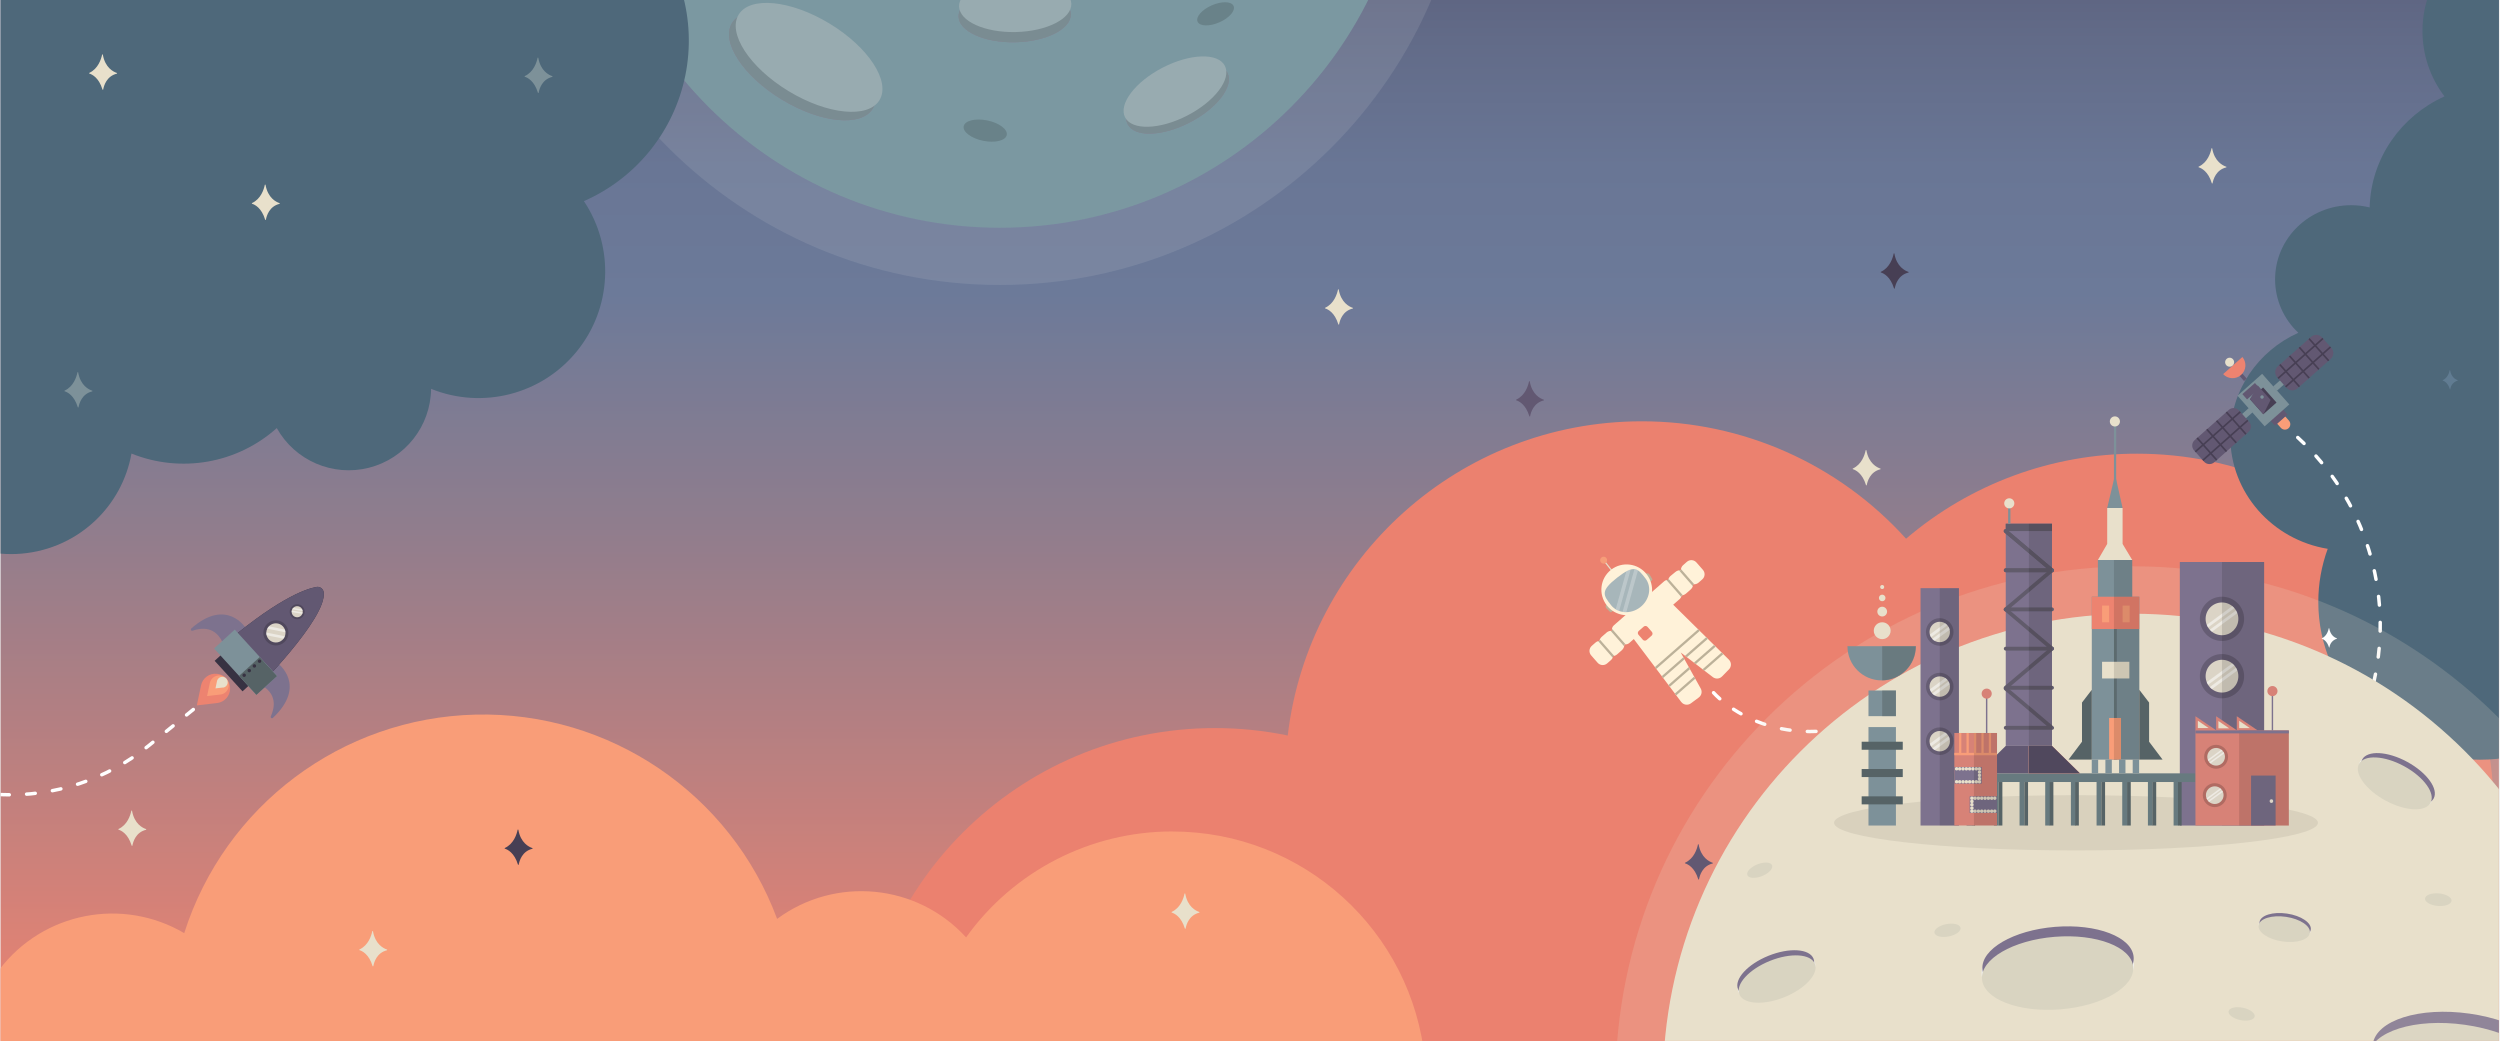
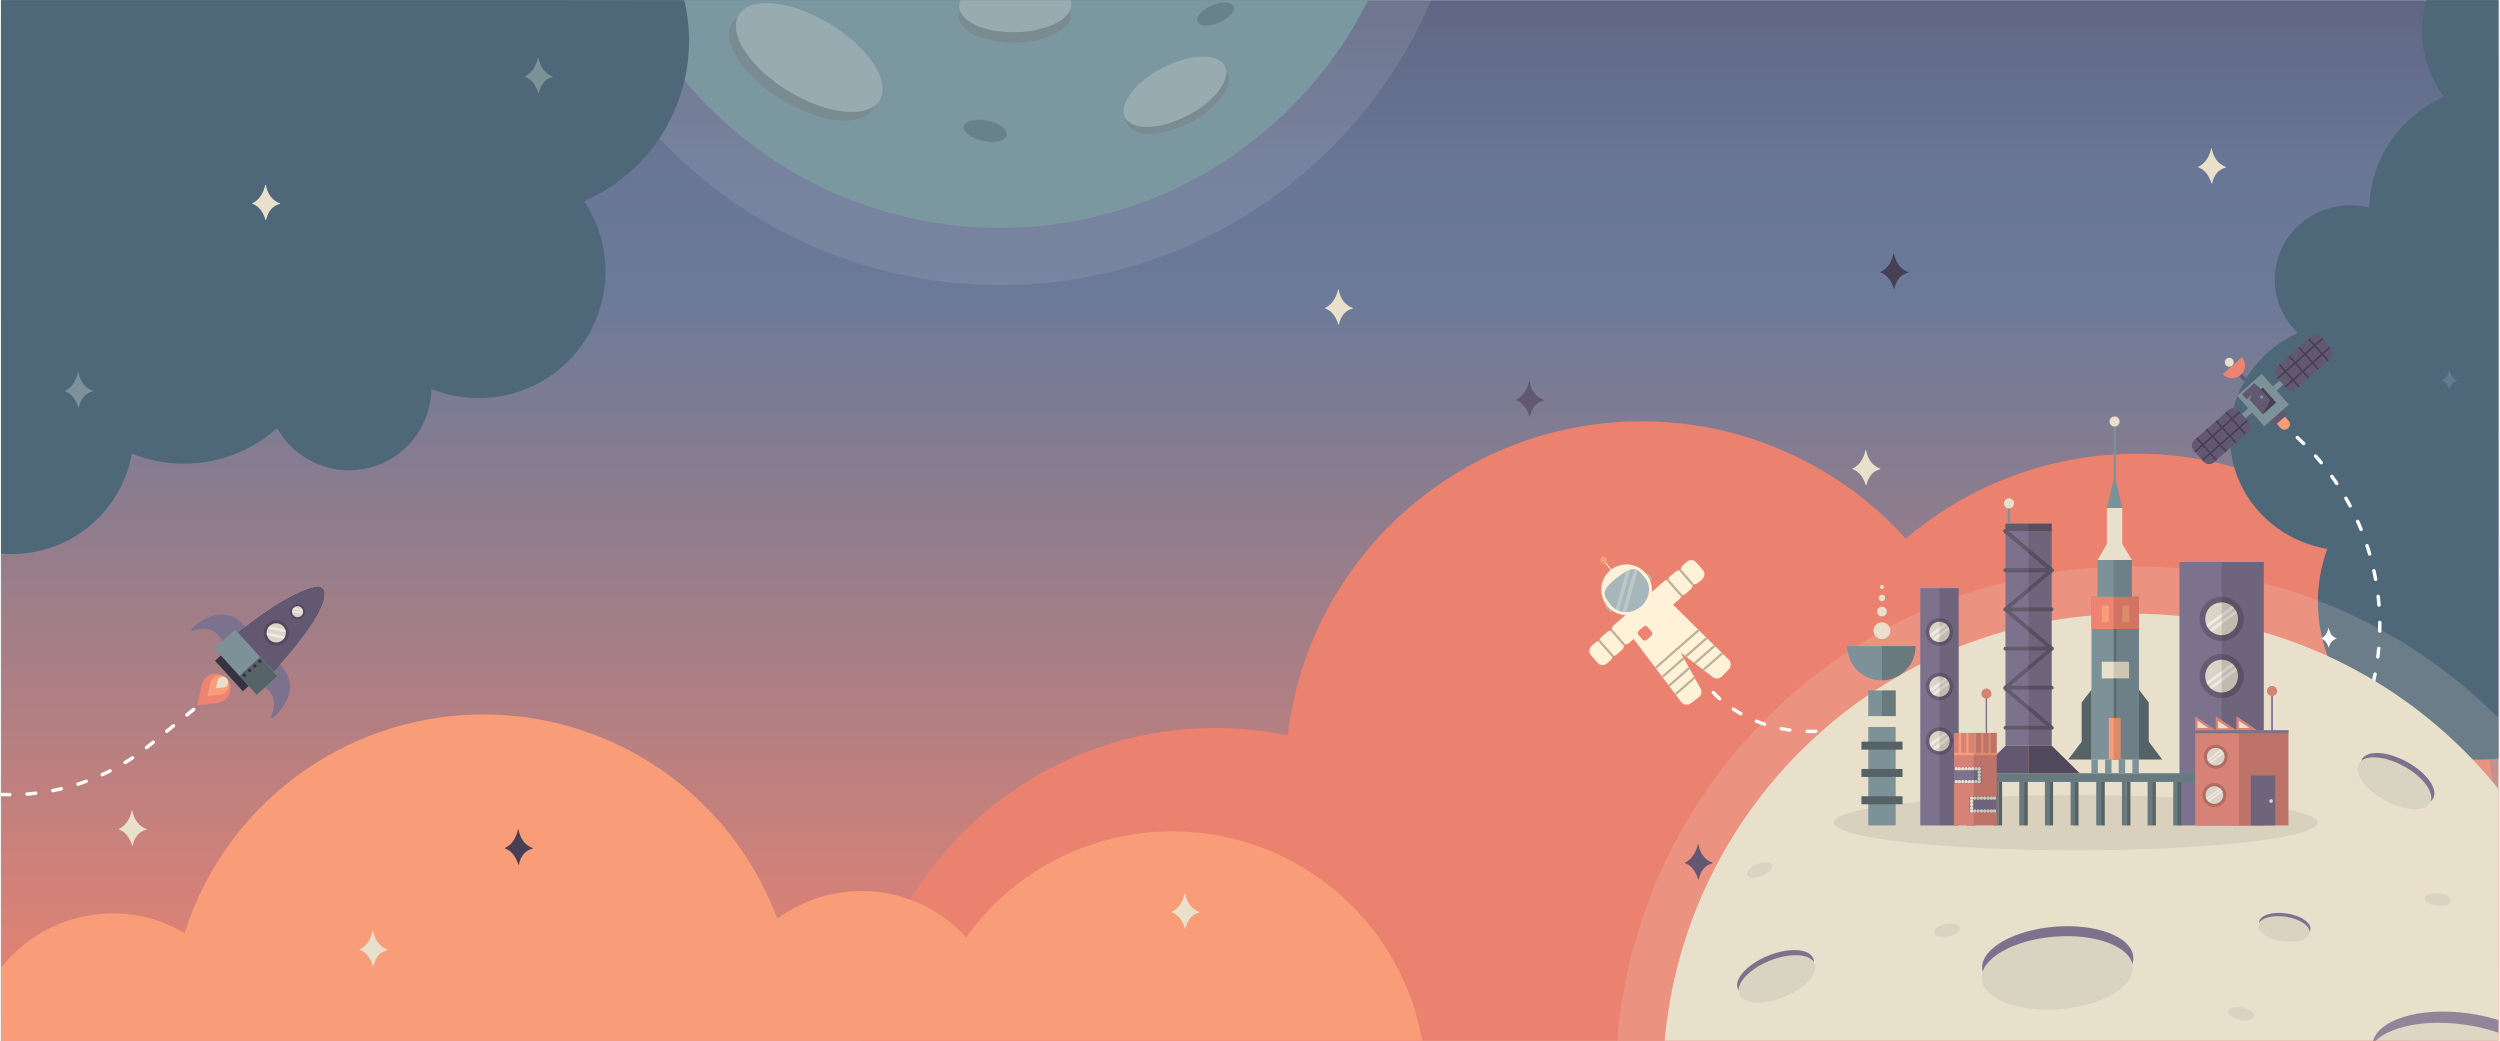
- <svg xmlns="http://www.w3.org/2000/svg" xmlns:xlink="http://www.w3.org/1999/xlink" width="1441" height="600" viewBox="0 0 1441 600">
+ <svg xmlns="http://www.w3.org/2000/svg" xmlns:xlink="http://www.w3.org/1999/xlink" width="1441" height="600" viewBox="0 -0.111 1441 600.222" preserveAspectRatio="xMidYMid meet">
+   <rect id="svgEditorBackground" x="0" y="0" width="1441" height="600" style="fill:none;stroke:none;" />
  <defs>
    <linearGradient x1="50%" y1="-2.333%" x2="50%" y2="99.547%" id="b">
      <stop stop-color="#5D6380" offset="0%" />
      <stop stop-color="#626B88" offset="6%" />
      <stop stop-color="#697695" offset="18%" />
      <stop stop-color="#6C7A99" offset="30%" />
      <stop stop-color="#907D8D" offset="52%" />
      <stop stop-color="#ED8370" offset="100%" />
      <stop stop-color="#ED8370" offset="100%" />
    </linearGradient>
    <path id="a" d="M.35 0h1440v600H.35z" />
    <path d="M1.942 18.15L21.104 1.143a4.5 4.5 0 0 1 6.353.379l5.337 6.013a4.5 4.5 0 0 1-.379 6.353L13.254 30.894a4.5 4.5 0 0 1-6.353-.378l-5.337-6.014a4.5 4.5 0 0 1 .378-6.352z" id="d" />
    <path d="M13.35 31.42L33 14a4.2 4.2 0 0 0 .35-5.93l-5.73-6.46a4.2 4.2 0 0 0-5.93-.35L2 18.68a4.2 4.2 0 0 0-.35 5.93l5.73 6.46a4.2 4.2 0 0 0 5.97.35z" id="f" />
    <path d="M52.75 54.08l18.69 14.33a4 4 0 0 0 5.14-.5l4-4.09a4 4 0 0 0-.06-5.62l-32.1-31.64 3.74-3.27a3.15 3.15 0 0 0 1.06-2.11 4.07 4.07 0 0 0 2.54-1l2.77-2.43a4.08 4.08 0 0 0 1.39-3 3.87 3.87 0 0 0 3.12-.91l2.17-1.9a3.89 3.89 0 0 0 .36-5.47l-3.76-4.29a3.89 3.89 0 0 0-5.47-.36l-2.17 1.9a3.87 3.87 0 0 0-1.31 3 4.08 4.08 0 0 0-3.2 1L46.87 10a4.06 4.06 0 0 0-1.31 2.29 3.16 3.16 0 0 0-2.35.77l-4.86 4.26-19.88 17.41-4.26 3.73a3.17 3.17 0 0 0-1 3.17 4.08 4.08 0 0 0-3.2 1l-2.77 2.43a4.07 4.07 0 0 0-1.33 2.37 3.84 3.84 0 0 0-2.25.94l-2.17 1.9a3.89 3.89 0 0 0-.36 5.47l3.76 4.29a3.89 3.89 0 0 0 5.47.36l2.17-1.9a3.85 3.85 0 0 0 1.27-2.32 4.06 4.06 0 0 0 2.3-1l2.77-2.43a4.09 4.09 0 0 0 1.37-3.4 3.17 3.17 0 0 0 2.85-.69l2.63-2.31 27.34 36.27a4 4 0 0 0 5.57.8l4.58-3.4a4 4 0 0 0 1.17-5L52.75 54.08z" id="h" />
    <path id="j" d="M12.323.898l24.405 26.737-11.935 10.894L.388 11.793z" />
    <circle id="l" cx="8.021" cy="8.807" r="5.534" />
    <circle id="n" cx="5.294" cy="4.598" r="3.2" />
    <circle id="p" cx="10.75" cy="9.7" r="9.44" />
    <circle id="r" cx="10.75" cy="9.75" r="9.44" />
    <path d="M.87.47c0 10.886 8.824 19.71 19.71 19.71 10.886 0 19.71-8.824 19.71-19.71H.87z" id="t" />
    <circle id="v" cx="6.06" cy="6.27" r="5.89" />
    <circle id="x" cx="7.06" cy="6.75" r="5.89" />
    <circle id="z" cx="6.06" cy="6.23" r="5.89" />
    <circle id="B" cx="5.37" cy="5.21" r="5.1" />
    <circle id="D" cx="5.58" cy="5.33" r="5.1" />
    <path d="M25.134 10.546c0 6.265-5.625 11.345-12.564 11.345S.006 16.81.006 10.546C.006 3.296.006.269 12.57.269s12.564 3.028 12.564 10.277" id="F" />
  </defs>
  <g fill="none" fill-rule="evenodd">
    <mask id="c" fill="#fff">
      <use xlink:href="#a" />
    </mask>
    <use fill="url(#b)" fill-rule="nonzero" xlink:href="#a" />
    <path d="M.35 458a126.53 126.53 0 0 0 85.43-28.25l41.9-34" stroke="#FFF" stroke-width="2" stroke-linecap="round" stroke-dasharray="5,10" mask="url(#c)" />
    <path d="M1231.85 261.51a204.64 204.64 0 0 0-133.2 49 204.94 204.94 0 0 0-152.4-67.67c-105.23 0-192 79.12-204 181.11a206.35 206.35 0 0 0-41.94-4.29c-113.47 0-205.46 92-205.46 205.46a204.62 204.62 0 0 0 20.77 90.11H885a204.08 204.08 0 0 0 19.35-65.75 205.79 205.79 0 0 0 175.15-44.75 204.93 204.93 0 0 0 152.4 67.67c113.47 0 205.46-92 205.46-205.46 0-113.46-92.03-205.43-205.51-205.43z" fill="#EB816F" fill-rule="nonzero" mask="url(#c)" />
    <path d="M1485.44 274.16A71.36 71.36 0 0 0 1499 165.58c22.08-27.784 20.283-67.598-4.21-93.28a63.14 63.14 0 0 0 31.64-54.46c0-35.06-29.13-63.47-65.06-63.47-35.93 0-65.06 28.42-65.06 63.47A62.17 62.17 0 0 0 1409 55.56c-24.94 11.24-42.4 35.56-43.14 64a44.92 44.92 0 0 0-10.66-1.28c-24.21 0-43.84 19.15-43.84 42.77a42.14 42.14 0 0 0 13.4 30.76c-23.16 10.4-39.24 33.22-39.24 59.72 0 32.58 24.3 59.61 56.18 64.81a88.77 88.77 0 0 0-5.43 30.63c0 50.22 41.73 90.93 93.21 90.93s93.21-40.71 93.21-90.93c.04-29.81-14.6-56.23-37.25-72.81z" fill="#4E687A" fill-rule="nonzero" mask="url(#c)" />
    <path d="M1324.42 252.17c38.672 35.534 55.45 89 44.013 140.257-11.437 51.258-49.35 92.521-99.46 108.245-50.11 15.725-104.8 3.522-143.473-32.012m-137.8-69.39s33.91 39.54 97.2 13.52" stroke="#FFF" stroke-width="2" stroke-linecap="round" stroke-dasharray="5,10" mask="url(#c)" />
    <g mask="url(#c)" fill-rule="nonzero">
      <g transform="translate(931 326)">
        <circle fill="#E8E0CB" cx="298.35" cy="298.61" r="270.86" />
        <path d="M484.71 311.24c-23.11-3.28-42.59-13.44-48.46-25.29a11.12 11.12 0 0 1 2.78-13.44c9.93-8.43 30.17-11.91 51.57-8.87 23.59 3.35 43.16 13.73 48.72 25.83a10.85 10.85 0 0 1-2.64 12.55c-9.79 8.69-30.19 12.31-51.97 9.22zm5.25-43c-20.16-2.86-39 .21-47.94 7.82a6.52 6.52 0 0 0-1.63 7.87c5.14 10.38 23.64 19.74 45 22.77 20.18 2.86 39.57-.39 48.26-8.1a6.2 6.2 0 0 0 1.51-7.17c-4.87-10.59-23.45-20.13-45.16-23.21l-.04.02z" fill="#F2F2F0" />
        <ellipse fill="#7D728E" transform="rotate(-81.92 488.898 283.313)" cx="488.898" cy="283.313" rx="25.31" ry="52.77" />
        <ellipse fill="#D9D4C1" transform="rotate(-81.951 486.255 289.753)" cx="486.255" cy="289.753" rx="25.306" ry="52.762" />
        <circle fill="#E8E0CB" opacity=".18" cx="298.35" cy="298.61" r="298.2" />
      </g>
    </g>
    <path d="M1376 460c-9.12-5-15.65-12.23-16.25-18.08a5 5 0 0 1 3.25-5.17c5.45-2 14.42-.26 22.87 4.33 9.31 5.07 15.85 12.44 16.28 18.35a4.83 4.83 0 0 1-3.06 4.82c-5.44 2.06-14.5.39-23.09-4.25zm8.89-17.11c-8-4.33-16.27-6-21.19-4.21a2.9 2.9 0 0 0-1.91 3c.53 5.12 6.78 11.9 15.19 16.49 8 4.33 16.55 6 21.37 4.14a2.76 2.76 0 0 0 1.75-2.75c-.38-5.17-6.63-12.03-15.22-16.7l.01.03z" fill="#F2F2F0" fill-rule="nonzero" mask="url(#c)" />
    <ellipse fill="#7D728E" fill-rule="nonzero" mask="url(#c)" transform="rotate(-61.43 1382.144 449.035)" cx="1382.144" cy="449.035" rx="11.26" ry="23.47" />
    <ellipse fill="#D9D4C1" fill-rule="nonzero" mask="url(#c)" transform="rotate(-61.43 1380.353 451.533)" cx="1380.353" cy="451.533" rx="11.26" ry="23.47" />
    <path d="M1028.19 573c-9.63 3.89-19.39 4.33-24.29 1.08a5 5 0 0 1-1.93-5.79c1.94-5.46 9-11.31 17.87-14.92 9.82-4 19.67-4.35 24.51-.93a4.83 4.83 0 0 1 1.78 5.42c-1.82 5.55-8.87 11.49-17.94 15.14zm-7.58-17.73c-8.39 3.4-15 8.77-16.7 13.7a2.9 2.9 0 0 0 1.13 3.39c4.29 2.85 13.5 2.32 22.39-1.27 8.4-3.4 15.14-9 16.77-13.88a2.76 2.76 0 0 0-1-3.1c-4.25-2.96-13.53-2.48-22.58 1.18l-.01-.02z" fill="#F2F2F0" fill-rule="nonzero" mask="url(#c)" />
    <ellipse fill="#7D728E" fill-rule="nonzero" mask="url(#c)" transform="rotate(-22.02 1023.542 561.36)" cx="1023.542" cy="561.361" rx="23.47" ry="11.26" />
    <ellipse fill="#D9D4C1" fill-rule="nonzero" mask="url(#c)" transform="rotate(-22.02 1024.337 564.324)" cx="1024.337" cy="564.324" rx="23.47" ry="11.26" />
    <path d="M1188 578.48c-19.28 1.55-36.87-3.11-43.77-11.62a9.22 9.22 0 0 1-.2-11.37c6.49-8.62 22.22-15.12 40.07-16.56 19.67-1.59 37.39 3.24 44.08 12a9 9 0 0 1 .15 10.62c-6.33 8.83-22.16 15.45-40.33 16.93zm-3.59-35.73c-16.81 1.36-31.47 7.26-37.33 15a5.4 5.4 0 0 0 .11 6.66c6 7.45 22.7 11.65 40.5 10.22 16.83-1.36 31.92-7.52 37.54-15.33a5.14 5.14 0 0 0-.08-6.07c-5.84-7.62-22.59-11.94-40.73-10.48h-.01z" fill="#F2F2F0" fill-rule="nonzero" mask="url(#c)" />
    <ellipse fill="#7D728E" fill-rule="nonzero" mask="url(#c)" transform="rotate(-4.61 1186.253 555.141)" cx="1186.253" cy="555.141" rx="43.72" ry="20.97" />
    <ellipse fill="#D9D4C1" fill-rule="nonzero" mask="url(#c)" transform="rotate(-4.61 1186.004 560.883)" cx="1186.004" cy="560.883" rx="43.72" ry="20.97" />
    <path d="M1315.93 541.58c-6.54-1-12-3.87-13.69-7.23a3.15 3.15 0 0 1 .81-3.8c2.82-2.37 8.56-3.33 14.62-2.44 6.68 1 12.2 3.95 13.76 7.38a3.07 3.07 0 0 1-.77 3.55c-2.79 2.45-8.57 3.44-14.73 2.54zm1.55-12.18c-5.7-.84-11 0-13.59 2.15a1.85 1.85 0 0 0-.47 2.23c1.44 2.95 6.67 5.62 12.7 6.51 5.71.84 11.21-.05 13.68-2.23a1.76 1.76 0 0 0 .44-2c-1.36-3.06-6.61-5.76-12.77-6.66h.01z" fill="#F2F2F0" fill-rule="nonzero" mask="url(#c)" />
    <ellipse fill="#7D728E" fill-rule="nonzero" mask="url(#c)" transform="rotate(-81.64 1317.156 533.675)" cx="1317.156" cy="533.675" rx="7.17" ry="14.94" />
    <ellipse fill="#D9D4C1" fill-rule="nonzero" mask="url(#c)" transform="rotate(-81.64 1316.639 535.564)" cx="1316.639" cy="535.564" rx="7.17" ry="14.94" />
    <ellipse fill="#D9D4C1" fill-rule="nonzero" mask="url(#c)" transform="rotate(-10.972 1122.54 536.221)" cx="1122.54" cy="536.221" rx="7.657" ry="3.624" />
    <ellipse fill="#D9D4C1" fill-rule="nonzero" mask="url(#c)" transform="rotate(-78.43 1292.066 584.418)" cx="1292.066" cy="584.418" rx="3.63" ry="7.67" />
    <ellipse fill="#D9D4C1" fill-rule="nonzero" mask="url(#c)" transform="rotate(-85.11 1405.427 518.57)" cx="1405.427" cy="518.57" rx="3.63" ry="7.67" />
    <ellipse fill="#D9D4C1" fill-rule="nonzero" mask="url(#c)" transform="rotate(-21.78 1014.304 501.59)" cx="1014.304" cy="501.591" rx="7.67" ry="3.63" />
    <path d="M675.76 479.25a146.1 146.1 0 0 0-118.91 61.06c-28.22-30.92-75.24-35.522-108.92-10.66-26.875-72.312-96.675-119.603-173.797-117.75-77.123 1.853-144.572 52.44-167.943 125.96-35.658-20.976-81.365-12.011-106.458 20.88-25.092 32.89-21.662 79.342 7.988 108.19 29.651 28.85 76.18 31.004 108.37 5.019 31.387 64.16 97.608 103.823 168.986 101.213 71.378-2.61 134.526-47.003 161.144-113.283 25.645 20.01 60.714 22.912 89.3 7.39 21.472 72.23 94.292 116.34 168.253 101.914 73.96-14.425 124.869-82.666 117.624-157.67-7.245-75.006-70.273-132.241-145.627-132.244l-.01-.02z" fill="#F99D78" fill-rule="nonzero" mask="url(#c)" />
    <g mask="url(#c)" fill-rule="nonzero">
      <g transform="translate(306 -377)">
        <circle fill="#6D8F99" cx="270.3" cy="270.98" r="237.28" />
        <ellipse fill="#7D728E" transform="rotate(-58.76 156.487 414.957)" cx="156.487" cy="414.957" rx="22.77" ry="47.48" />
        <ellipse fill="#6C8187" transform="rotate(-58.76 156.487 414.957)" cx="156.487" cy="414.957" rx="22.77" ry="47.48" />
        <ellipse fill="#8FA4AA" transform="rotate(-58.76 160.352 410.067)" cx="160.352" cy="410.067" rx="22.77" ry="47.48" />
        <ellipse fill="#7D728E" transform="rotate(-27.36 372.726 433.776)" cx="372.726" cy="433.776" rx="32.36" ry="15.52" />
        <ellipse fill="#6C8187" transform="rotate(-27.36 372.726 433.776)" cx="372.726" cy="433.776" rx="32.36" ry="15.52" />
        <ellipse fill="#8FA4AA" transform="rotate(-27.36 371.252 429.797)" cx="371.252" cy="429.797" rx="32.36" ry="15.52" />
        <ellipse fill="#7D728E" transform="rotate(-1.146 278.863 385.855)" cx="278.863" cy="385.855" rx="32.366" ry="15.523" />
        <ellipse fill="#6C8187" transform="rotate(-1.146 278.863 385.855)" cx="278.863" cy="385.855" rx="32.366" ry="15.523" />
        <ellipse fill="#8FA4AA" transform="rotate(-1.31 279.164 379.954)" cx="279.164" cy="379.954" rx="32.36" ry="15.52" />
        <ellipse fill="#000" opacity=".18" style="mix-blend-mode:multiply" transform="rotate(-78.43 261.883 452.287)" cx="261.883" cy="452.287" rx="6" ry="12.67" />
        <ellipse fill="#000" opacity=".18" style="mix-blend-mode:multiply" transform="rotate(-23.51 394.663 384.97)" cx="394.663" cy="384.97" rx="11.33" ry="5.37" />
        <circle fill="#D5D9DB" opacity=".13" cx="270.3" cy="270.98" r="270.28" />
      </g>
    </g>
-     <path d="M369.64-45.9a100.76 100.76 0 0 0-29.23-21.54L190.2-177.72l-348 314 118 170 2.35-2.23c27.428 21.816 66.716 20.176 92.23-3.85a70.18 70.18 0 0 0 21-38.77c28.438 11.453 60.912 5.762 83.76-14.68 10.497 18.78 32.308 28.156 53.159 22.853 20.85-5.303 35.531-23.96 35.781-45.473 29.697 12.005 63.75 3.248 83.972-21.593 20.222-24.842 21.888-59.963 4.108-86.607a101.05 101.05 0 0 0 33-161.82l.08-.01z" fill="#4E687A" fill-rule="nonzero" mask="url(#c)" />
+     <path d="M369.64,-45.9a100.76,100.76,0,0,0,-29.23,-21.54l-150.21,-110.28l-348,314l118,170l2.35,-2.23c27.428,21.816,66.716,20.176,92.23,-3.85a70.18,70.18,0,0,0,21,-38.77c28.438,11.453,60.912,5.762,83.76,-14.68c10.497,18.78,32.308,28.156,53.159,22.853c20.85,-5.303,35.531,-23.96,35.781,-45.473c29.697,12.005,63.75,3.248,83.972,-21.593c20.222,-24.842,21.888,-59.963,4.108,-86.607a101.05,101.05,0,0,0,33,-161.82l0.08,-0.01Z" fill="#4E687A" fill-rule="nonzero" mask="url(#c)" />
    <g mask="url(#c)" fill-rule="nonzero">
      <path d="M152.65 106.5c-.53 2.63-2.24 8.16-7.38 10.54a.21.21 0 0 0 0 .4c1.53.46 5.5 2.31 7.57 9.2a.22.22 0 0 0 .42 0c.42-2.3 2-7.71 7.87-9.14a.22.22 0 0 0 0-.42c-2-.65-6.76-3-8.08-10.56a.22.22 0 0 0-.4-.02z" fill="#E8E0CB" />
      <path d="M44.65 214.6c-.53 2.63-2.24 8.16-7.38 10.54a.21.21 0 0 0 0 .4c1.53.46 5.5 2.31 7.57 9.2a.22.22 0 0 0 .42 0c.42-2.3 2-7.71 7.87-9.14a.22.22 0 0 0 0-.42c-2-.65-6.76-3-8.08-10.56a.22.22 0 0 0-.4-.02z" fill="#7D9199" />
      <path d="M978.7 486.7c-.53 2.63-2.24 8.16-7.38 10.55a.21.21 0 0 0 0 .4c1.53.46 5.5 2.31 7.57 9.2a.22.22 0 0 0 .42 0c.42-2.3 2-7.7 7.87-9.14a.22.22 0 0 0 0-.42c-2-.65-6.76-3-8.08-10.56a.22.22 0 0 0-.4-.03z" fill="#625872" />
      <path d="M1075.38 259.5c-.53 2.63-2.24 8.16-7.38 10.54a.21.21 0 0 0 0 .4c1.53.46 5.5 2.31 7.57 9.2a.22.22 0 0 0 .42 0c.42-2.3 2-7.71 7.87-9.14a.22.22 0 0 0 0-.42c-2-.65-6.76-3-8.08-10.56a.22.22 0 0 0-.4-.02z" fill="#E8E0CB" />
      <path d="M1412 213.42c-.29 1.43-1.21 4.43-4 5.73a.12.12 0 0 0 0 .22c.83.25 3 1.25 4.11 5a.12.12 0 0 0 .23 0 5.93 5.93 0 0 1 4.27-5 .12.12 0 0 0 0-.23c-1.09-.35-3.67-1.61-4.39-5.73a.12.12 0 0 0-.22.01z" fill="#617C92" />
      <path d="M75.7 467.29c-.53 2.63-2.24 8.16-7.38 10.54a.21.21 0 0 0 0 .4c1.53.46 5.5 2.31 7.57 9.2a.22.22 0 0 0 .42 0c.42-2.3 2-7.7 7.87-9.14a.22.22 0 0 0 0-.42c-2-.65-6.76-3-8.08-10.56a.22.22 0 0 0-.4-.02zM1274.71 85.5c-.53 2.63-2.24 8.16-7.38 10.54a.21.21 0 0 0 0 .4c1.53.46 5.5 2.31 7.57 9.2a.22.22 0 0 0 .42 0c.42-2.3 2-7.71 7.87-9.14a.22.22 0 0 0 0-.42c-2-.65-6.76-3-8.08-10.56a.22.22 0 0 0-.4-.02zM682.77 515.07c-.53 2.63-2.24 8.16-7.38 10.54a.21.21 0 0 0 0 .4c1.53.46 5.5 2.31 7.57 9.2a.22.22 0 0 0 .42 0c.42-2.3 2-7.71 7.87-9.14a.22.22 0 0 0 0-.42c-2-.65-6.76-3-8.08-10.56a.22.22 0 0 0-.4-.02zm-468.19 21.66c-.53 2.63-2.24 8.16-7.38 10.54a.21.21 0 0 0 0 .4c1.53.46 5.5 2.31 7.57 9.2a.22.22 0 0 0 .42 0c.42-2.3 2-7.71 7.87-9.14a.22.22 0 0 0 0-.42c-2-.65-6.76-3-8.08-10.56a.22.22 0 0 0-.4-.02z" fill="#E8E0CB" />
      <path d="M298.37 478.24c-.53 2.63-2.24 8.16-7.38 10.54a.21.21 0 0 0 0 .4c1.53.46 5.5 2.31 7.57 9.2a.22.22 0 0 0 .42 0c.42-2.3 2-7.71 7.87-9.14a.22.22 0 0 0 0-.42c-2-.65-6.76-3-8.08-10.56a.22.22 0 0 0-.4-.02z" fill="#473F54" />
      <path d="M1342.3 362.17c-.29 1.44-1.23 4.47-4 5.78a.12.12 0 0 0 0 .22c.84.25 3 1.27 4.15 5a.12.12 0 0 0 .23 0 6 6 0 0 1 4.31-5 .12.12 0 0 0 0-.23c-1.1-.36-3.71-1.63-4.43-5.79a.13.13 0 1 0-.26.02z" fill="#FFF" />
      <path d="M881.34 219.8c-.53 2.63-2.24 8.16-7.38 10.54a.21.21 0 0 0 0 .4c1.53.46 5.5 2.31 7.57 9.2a.22.22 0 0 0 .42 0c.42-2.3 2-7.71 7.87-9.14a.22.22 0 0 0 0-.42c-2-.65-6.76-3-8.08-10.56a.22.22 0 0 0-.4-.02z" fill="#625872" />
-       <path d="M58.87 31.42C58.34 34 56.64 39.58 51.49 42a.21.21 0 0 0 0 .4c1.53.46 5.5 2.31 7.57 9.2a.22.22 0 0 0 .42 0c.42-2.3 2-7.71 7.87-9.14a.22.22 0 0 0 0-.42c-2-.65-6.76-3-8.08-10.56a.22.22 0 0 0-.4-.06z" fill="#E8E0CB" />
      <path d="M309.87 33.31c-.53 2.63-2.24 8.16-7.38 10.54a.21.21 0 0 0 0 .4c1.53.46 5.5 2.31 7.57 9.2a.22.22 0 0 0 .42 0c.41-2.3 2-7.7 7.87-9.14a.22.22 0 0 0 0-.42c-2-.65-6.76-3-8.08-10.56a.22.22 0 0 0-.4-.02z" fill="#7D9199" />
      <path d="M771.23 166.83c-.53 2.63-2.24 8.16-7.38 10.55a.21.21 0 0 0 0 .4c1.53.46 5.5 2.31 7.57 9.2a.22.22 0 0 0 .42 0c.42-2.3 2-7.71 7.87-9.14a.22.22 0 0 0 0-.42c-2-.65-6.76-3-8.08-10.56a.22.22 0 0 0-.4-.03z" fill="#E8E0CB" />
      <path d="M1091.526 146.119c-.53 2.63-2.24 8.16-7.38 10.54a.21.21 0 0 0 0 .4c1.53.46 5.5 2.31 7.57 9.2a.22.22 0 0 0 .42 0c.42-2.3 2-7.71 7.87-9.14a.22.22 0 0 0 0-.42c-2-.65-6.76-3-8.08-10.56a.22.22 0 0 0-.4-.02z" fill="#473F54" />
    </g>
    <g mask="url(#c)">
      <g transform="translate(1263 193)">
        <path d="M49.36 51l4.68-4.15 2.31 2.6a3.13 3.13 0 0 1-.26 4.41 3.13 3.13 0 0 1-4.42-.26L49.36 51z" fill="#F99D78" fill-rule="nonzero" />
        <path fill="#625872" fill-rule="nonzero" d="M45.56 49.323l7.232-6.419 2.722 3.067-7.233 6.418z" />
        <path fill="#7D9199" fill-rule="nonzero" d="M26.688 35.085l14.21-12.612 15.659 17.643-14.21 12.612z" />
        <path fill="#625872" fill-rule="nonzero" d="M29.494 34.151l7.253-6.382 2.706 3.075-7.253 6.382z" />
        <path fill="#473F54" fill-rule="nonzero" d="M33.864 37.078l7.6-6.744 7.72 8.698-7.6 6.744z" />
        <path fill="#625872" fill-rule="nonzero" d="M26.62 22.283l1.555-1.38 3.843 4.33-1.555 1.38z" />
        <path d="M29.52 12.78a7.43 7.43 0 0 1-11.11 9.86l11.11-9.86z" fill="#ED8370" fill-rule="nonzero" />
        <circle fill="#E8E0CB" fill-rule="nonzero" transform="rotate(-41.59 22.16 15.775)" cx="22.159" cy="15.775" r="2.59" />
        <path fill="#625872" fill-rule="nonzero" d="M33.88 37.1l4.42-8.01 7.47 8.41-4.17 8.3z" />
        <ellipse fill="#7D9199" fill-rule="nonzero" transform="rotate(-41.59 40.84 35.837)" cx="40.841" cy="35.837" rx="1" ry="1" />
        <path fill="#7D9199" fill-rule="nonzero" d="M47.234 29.78l4.982-4.42 2.177 2.453-4.981 4.421z" />
        <g transform="translate(48)">
          <mask id="e" fill="#fff">
            <use xlink:href="#d" />
          </mask>
          <use fill="#625872" fill-rule="nonzero" xlink:href="#d" />
          <path d="M16.38 32.08a.49.49 0 0 1-.69 0L1.88 16.52a.492.492 0 0 1 .74-.65l13.81 15.56a.49.49 0 0 1-.05.65zm5.5-5.08a.49.49 0 0 1-.69 0L7.38 11.44a.492.492 0 1 1 .74-.65l13.81 15.56a.49.49 0 0 1-.05.65zm5.51-5.13a.49.49 0 0 1-.69 0L12.89 6.31a.492.492 0 0 1 .74-.65l13.81 15.56a.49.49 0 0 1-.05.65zm5.51-5.11a.49.49 0 0 1-.69 0L18.4 1.2a.492.492 0 1 1 .74-.65l13.81 15.56a.49.49 0 0 1-.05.65z" fill="#473F54" fill-rule="nonzero" mask="url(#e)" />
          <path d="M29.43 1.44l-28 24.85a.492.492 0 0 1-.65-.74L28.78.7a.492.492 0 0 1 .65.74zm3.92 5.28l-28 24.85a.492.492 0 0 1-.65-.74l28-24.85a.492.492 0 1 1 .65.74z" fill="#473F54" fill-rule="nonzero" mask="url(#e)" />
        </g>
        <path fill="#7D9199" fill-rule="nonzero" d="M35.462 44.598l-4.981 4.42-2.177-2.453 4.98-4.42z" />
        <g transform="translate(0 42)">
          <mask id="g" fill="#fff">
            <use xlink:href="#f" />
          </mask>
          <use fill="#625872" fill-rule="nonzero" xlink:href="#f" />
          <path d="M33.54 17.45a.49.49 0 0 1-.69 0L19 1.85a.492.492 0 1 1 .74-.65l13.81 15.56a.49.49 0 0 1-.01.69zm-5.72 4.86a.49.49 0 0 1-.69 0L13.32 6.75a.492.492 0 0 1 .74-.65l13.81 15.56a.49.49 0 0 1-.05.65zm-5.73 4.86a.49.49 0 0 1-.69 0L7.59 11.61a.492.492 0 0 1 .74-.65l13.81 15.56a.49.49 0 0 1-.05.65zM16.37 32a.49.49 0 0 1-.69 0L1.87 16.44a.492.492 0 1 1 .74-.65l13.81 15.56a.49.49 0 0 1-.05.65z" fill="#473F54" fill-rule="nonzero" mask="url(#g)" />
          <path d="M29.56 1.92l-28 24.85a.492.492 0 0 1-.65-.74l28-24.85a.492.492 0 1 1 .65.74zm4.78 4.52l-28 24.85a.492.492 0 0 1-.65-.74l28-24.85a.492.492 0 1 1 .65.74z" fill="#473F54" fill-rule="nonzero" mask="url(#g)" />
        </g>
      </g>
    </g>
    <g mask="url(#c)">
      <g transform="translate(916 322)">
        <mask id="i" fill="#fff">
          <use xlink:href="#h" />
        </mask>
        <use fill="#FFF2D9" fill-rule="nonzero" xlink:href="#h" />
        <path fill="#BCB199" fill-rule="nonzero" mask="url(#i)" d="M4.43 46.7l1.008-.884 9.275 10.58-1.007.883zm7.148-5.982l1.008-.883 9.273 10.581-1.008.883zM44.276 12.05l1.009-.884 9.27 10.585-1.009.883zm6.737-6.15l1.008-.883 9.268 10.587-1.009.883zM36.987 63.305l27.722-24.278.883 1.008-27.723 24.278zm3.711 5.413l27.723-24.277.882 1.008-27.722 24.277zm4.148 4.812l27.722-24.277.883 1.008-27.722 24.277zm4.164 4.535l27.722-24.278.883 1.008-27.722 24.278z" />
      </g>
    </g>
    <rect fill="#ED8370" fill-rule="nonzero" mask="url(#c)" transform="rotate(-41.2 948.28 365.04)" x="944.82" y="361.58" width="6.92" height="6.92" rx="1.57" />
    <path d="M125.14 405.23l-11.48 1.33a.14.14 0 0 1-.16-.17l2.37-11.32a8.48 8.48 0 1 1 9.27 10.16z" fill="#ED8370" fill-rule="nonzero" mask="url(#c)" />
    <path d="M127 400.33l-7.51.87a.09.09 0 0 1-.1-.08l1.55-7.4a5.54 5.54 0 1 1 6.06 6.64v-.03z" fill="#F99D78" fill-rule="nonzero" mask="url(#c)" />
    <path d="M128.48 396.29l-4.22.49a.05.05 0 0 1-.06 0l.87-4.16a3.12 3.12 0 1 1 3.41 3.74v-.07z" fill="#E8E0CB" fill-rule="nonzero" mask="url(#c)" />
    <path fill="#373242" fill-rule="nonzero" mask="url(#c)" transform="rotate(47.61 133.974 387.66)" d="M122.059 384.645h23.83v6.03h-23.83z" />
    <path d="M141.71 362.11s-10.93-17.93-31.44.12a.76.76 0 0 0 .75 1.3c5.13-1.79 13.74-2.79 17.87 8.21m31.42 10.75s16.86 12.52-3 31.3a.76.76 0 0 1-1.22-.87c2.25-4.94 4-13.43-6.54-18.55" fill="#7D728E" fill-rule="nonzero" mask="url(#c)" />
    <path d="M124.93 375l21.51 23.57s42.56-42.49 40.11-57.37a3.58 3.58 0 0 0-4.18-2.88c-6.37 1.15-23.62 7.12-57.44 36.68z" fill="#373242" fill-rule="nonzero" mask="url(#c)" />
    <path d="M124.93 375l21.51 23.57s42.56-42.49 40.11-57.37a3.58 3.58 0 0 0-4.18-2.88c-6.37 1.15-23.62 7.12-57.44 36.68z" fill="#625872" fill-rule="nonzero" mask="url(#c)" />
    <g mask="url(#c)">
      <g transform="translate(123 362)">
        <mask id="k" fill="#fff">
          <use xlink:href="#j" />
        </mask>
        <use fill="#7D9199" fill-rule="nonzero" xlink:href="#j" />
        <path fill="#566366" fill-rule="nonzero" mask="url(#k)" d="M26.722 16.688l10.234 11.211L23.7 40.001 13.465 28.789z" />
        <circle fill="#373242" fill-rule="nonzero" mask="url(#k)" transform="rotate(-42.41 26.606 19.099)" cx="26.606" cy="19.099" r="1" />
        <circle fill="#373242" fill-rule="nonzero" mask="url(#k)" transform="rotate(-42.38 23.625 21.846)" cx="23.625" cy="21.846" r="1" />
        <circle fill="#373242" fill-rule="nonzero" mask="url(#k)" transform="rotate(-42.38 20.68 24.528)" cx="20.679" cy="24.528" r="1" />
        <circle fill="#373242" fill-rule="nonzero" mask="url(#k)" transform="rotate(-42.37 17.74 27.207)" cx="17.74" cy="27.207" r="1" />
      </g>
    </g>
    <g opacity=".18" style="mix-blend-mode:multiply" mask="url(#c)" fill-rule="nonzero" fill="#000">
      <circle transform="rotate(-42.39 541.472 -3.025)" cx="11.021" cy="10.807" r="7.24" />
    </g>
    <g mask="url(#c)">
      <g transform="translate(151 356)">
        <mask id="m" fill="#fff">
          <use xlink:href="#l" />
        </mask>
        <use fill="#DBD4C6" fill-rule="nonzero" transform="rotate(-42.39 8.02 8.807)" xlink:href="#l" />
        <path fill="#FFF" fill-rule="nonzero" opacity=".5" mask="url(#m)" d="M1.985 10.026l.302-1.48 11.73 2.394-.301 1.48zm.293-3.797l.297-1.48L14.31 7.103l-.298 1.48z" />
      </g>
    </g>
    <g opacity=".18" style="mix-blend-mode:multiply" mask="url(#c)" fill-rule="nonzero" fill="#000">
      <circle transform="rotate(-42.38 535.035 -33.2)" cx="6.284" cy="6.608" r="4.32" />
    </g>
    <g mask="url(#c)">
      <g transform="translate(166 348)">
        <mask id="o" fill="#fff">
          <use xlink:href="#n" />
        </mask>
        <use fill="#DBD4C6" fill-rule="nonzero" transform="rotate(-42.38 5.294 4.598)" xlink:href="#n" />
        <path fill="#FFF" fill-rule="nonzero" opacity=".5" mask="url(#o)" d="M.08 4.47l.223-.881 8.702 1.43-.224.882zm.467-1.58l.224-.882 8.702 1.43-.224.882z" />
      </g>
    </g>
    <ellipse fill="#000" fill-rule="nonzero" opacity=".07" mask="url(#c)" cx="1196.6" cy="474.26" rx="139.45" ry="15.92" />
    <path fill="#7D728E" fill-rule="nonzero" mask="url(#c)" d="M1256.45 323.94h48.6v151.9h-48.6zm-149.46 15.08h22.13v136.82h-22.13z" />
    <g opacity=".18" style="mix-blend-mode:multiply" mask="url(#c)" fill-rule="nonzero" fill="#000">
      <circle cx="13.75" cy="13.7" r="12.77" transform="translate(1267 343)" />
    </g>
    <g mask="url(#c)">
      <g transform="translate(1270 347)">
        <mask id="q" fill="#fff">
          <use xlink:href="#p" />
        </mask>
        <use fill="#DBD4C6" fill-rule="nonzero" xlink:href="#p" />
        <path fill="#FFF" fill-rule="nonzero" opacity=".5" mask="url(#q)" d="M2.762 16.665L19.79 4.17l.988 1.347L3.75 18.01zM.79 14.036L17.817 1.542l.988 1.346L1.778 15.383z" />
      </g>
    </g>
    <g opacity=".18" style="mix-blend-mode:multiply" mask="url(#c)" fill-rule="nonzero" fill="#000">
      <circle cx="13.75" cy="13.75" r="12.77" transform="translate(1267 376)" />
    </g>
    <g mask="url(#c)">
      <g transform="translate(1270 380)">
        <mask id="s" fill="#fff">
          <use xlink:href="#r" />
        </mask>
        <use fill="#DBD4C6" fill-rule="nonzero" xlink:href="#r" />
        <path fill="#FFF" fill-rule="nonzero" opacity=".5" mask="url(#s)" d="M2.764 16.72L19.792 4.227l.988 1.347L3.752 18.067zM.772 14.062L17.8 1.568l.988 1.346L1.76 15.41z" />
      </g>
    </g>
    <path fill="#677A7F" fill-rule="nonzero" mask="url(#c)" d="M1126.13 445.76h139.34v5h-139.34z" />
    <path fill="#677A7F" fill-rule="nonzero" mask="url(#c)" d="M1133.53 449.8h2.78v26.04h-2.78zm15.74 0h2.78v26.04h-2.78zm14.8 0h2.78v26.04h-2.78zm14.79 0h2.78v26.04h-2.78zm14.8 0h2.78v26.04h-2.78zm14.8 0h2.78v26.04h-2.78zm14.8 0h2.78v26.04h-2.78zm14.8 0h2.78v26.04h-2.78zm14.8 0h2.78v26.04h-2.78z" />
    <path fill="#566366" fill-rule="nonzero" mask="url(#c)" d="M1136.3 450.76h2.13v25.08h-2.13zm15.74 0h2.13v25.08h-2.13zm14.8 0h2.13v25.08h-2.13zm14.6 0h2.13v25.08h-2.13zm14.67 0h2.13v25.08h-2.13zm15.13 0h2.13v25.08h-2.13zm14.8 0h2.13v25.08h-2.13zm14.67 0h2.13v25.08h-2.13zm14.67 0h2.13v25.08h-2.13z" />
    <path fill="#7D728E" fill-rule="nonzero" mask="url(#c)" d="M1156.11 301.87h26.66v128.07h-26.66z" />
    <path fill="#625872" fill-rule="nonzero" mask="url(#c)" d="M1169.3 429.94v15.82h-29.29l16.1-15.82z" />
    <path fill="#ED8370" fill-rule="nonzero" mask="url(#c)" d="M1169.3 429.94v15.82h29.57l-16.1-15.82z" />
    <path fill="#625872" fill-rule="nonzero" mask="url(#c)" d="M1169.3 429.94v15.82h29.57l-16.1-15.82z" />
    <path fill="#615B6B" fill-rule="nonzero" mask="url(#c)" d="M1156.11 301.87h26.66v4.26h-26.66z" />
    <circle fill="#E8E0CB" fill-rule="nonzero" mask="url(#c)" cx="1313" cy="417.75" r="1.34" />
    <g opacity=".18" style="mix-blend-mode:multiply" mask="url(#c)" fill-rule="nonzero" fill="#000">
      <path d="M1169.3 429.94v15.82h29.57l-16.1-15.82z" />
    </g>
    <path fill="#7D9199" fill-rule="nonzero" mask="url(#c)" d="M1205.71 343.93h27.39v93.93h-27.39z" />
    <path fill="#ED8370" fill-rule="nonzero" mask="url(#c)" d="M1205.71 343.93h27.39v18.65h-27.39z" />
    <g opacity=".54" mask="url(#c)" fill-rule="nonzero" fill="#566366">
      <path d="M1218.48 362.57h1.67v75.28h-1.67z" />
    </g>
    <path fill="#E8E0CB" fill-rule="nonzero" mask="url(#c)" d="M1211.63 381.45h15.73v9.62h-15.73z" />
    <path fill="#F99D78" fill-rule="nonzero" mask="url(#c)" d="M1215.7 413.84h6.85v24.01h-6.85zm-4.07-64.78h4.07v9.62h-4.07zm11.83 0h4.07v9.62h-4.07z" />
    <path fill="#7D9199" fill-rule="nonzero" mask="url(#c)" d="M1209.22 322.78h19.8v21.14h-19.8z" />
    <path fill="#E8E0CB" fill-rule="nonzero" mask="url(#c)" d="M1209.22 322.78l5.37-9.25V292.8h8.87v20.73l5.57 9.25h-19.81" />
    <path fill="#566366" fill-rule="nonzero" mask="url(#c)" d="M1233.1 437.85h13.42l-7.78-10.32v-22.58l-5.64-7.35zm-27.39 0h-13.42l7.77-10.32v-22.58l5.65-7.35z" />
    <path fill="#7D9199" fill-rule="nonzero" mask="url(#c)" d="M1214.59 292.8l4.54-19.25 4.33 19.25z" />
    <path fill="#7D9199" fill-rule="nonzero" mask="url(#c)" d="M1218.47 244.31h1.3v43.31h-1.3zm-60.97 45.4h1.3v12.16h-1.3z" />
    <g mask="url(#c)" fill-rule="nonzero" fill="#615B6B">
      <path d="M1182.77 329.81h-26.66a1.11 1.11 0 1 1 0-2.22h23.64L1155.39 307a1.11 1.11 0 1 1 1.43-1.69l26.66 22.58a1.11 1.11 0 0 1-.72 2l.01-.08z" />
      <path d="M1182.77 352.39h-26.66a1.11 1.11 0 0 1-.72-2l26.66-22.58a1.11 1.11 0 0 1 1.44 1.69l-24.35 20.62h23.63a1.11 1.11 0 1 1 0 2.22v.05z" />
      <path d="M1182.77 329.81h-26.66a1.11 1.11 0 1 1 0-2.22h23.64L1155.39 307a1.11 1.11 0 1 1 1.43-1.69l26.66 22.58a1.11 1.11 0 0 1-.72 2l.01-.08zm0 67.74h-26.66a1.11 1.11 0 0 1-.72-2l26.66-22.55a1.11 1.11 0 0 1 1.44 1.69l-24.35 20.62h23.64a1.11 1.11 0 1 1 0 2.22l-.01.02z" />
      <path d="M1182.77 375h-26.66a1.11 1.11 0 1 1 0-2.22h23.64l-24.35-20.62a1.11 1.11 0 1 1 1.43-1.69l26.66 22.53a1.11 1.11 0 0 1-.72 2zm0 45.61h-26.66a1.11 1.11 0 0 1 0-2.22h23.64l-24.35-20.62a1.11 1.11 0 1 1 1.43-1.69l26.66 22.58a1.11 1.11 0 0 1-.72 2v-.05z" />
    </g>
    <path fill="#7D9199" fill-rule="nonzero" mask="url(#c)" d="M1076.99 419.09h15.82v56.75h-15.82z" />
    <path fill="#566366" fill-rule="nonzero" mask="url(#c)" d="M1073.06 427.53h23.69v4.63h-23.69zm0 15.74h23.69v4.63h-23.69zm0 15.74h23.69v4.63h-23.69z" />
    <path fill="#7D9199" fill-rule="nonzero" mask="url(#c)" d="M1076.99 398.01h15.82v14.78h-15.82z" />
    <path fill="#566366" fill-rule="nonzero" opacity=".5" mask="url(#c)" d="M1084.9 398.01h7.91v14.78h-7.91z" />
    <g mask="url(#c)">
      <g transform="translate(1064 372)">
        <mask id="u" fill="#fff">
          <use xlink:href="#t" />
        </mask>
        <use fill="#7D9199" fill-rule="nonzero" xlink:href="#t" />
        <path fill="#566366" fill-rule="nonzero" opacity=".5" mask="url(#u)" d="M20.9-5.36h23.46v27.39H20.9z" />
      </g>
    </g>
    <circle fill="#E8E0CB" fill-rule="nonzero" mask="url(#c)" cx="1084.9" cy="363.54" r="4.86" />
    <circle fill="#E8E0CB" fill-rule="nonzero" mask="url(#c)" cx="1084.9" cy="352.53" r="2.81" />
    <circle fill="#E8E0CB" fill-rule="nonzero" mask="url(#c)" cx="1084.9" cy="344.66" r="1.9" />
    <circle fill="#E8E0CB" fill-rule="nonzero" mask="url(#c)" cx="1084.9" cy="338.36" r="1.18" />
    <g opacity=".18" style="mix-blend-mode:multiply" mask="url(#c)" fill-rule="nonzero" fill="#000">
      <circle cx="8.06" cy="8.27" r="7.97" transform="translate(1110 356)" />
    </g>
    <g mask="url(#c)">
      <g transform="translate(1112 358)">
        <mask id="w" fill="#fff">
          <use xlink:href="#v" />
        </mask>
        <use fill="#DBD4C6" fill-rule="nonzero" xlink:href="#v" />
        <path fill="#FFF" fill-rule="nonzero" opacity=".5" mask="url(#w)" d="M1 10.77L11.668 3l.985 1.353-10.668 7.77zm-1.51-2.4L10.106.577l.988 1.346L.48 9.717z" />
      </g>
    </g>
    <g opacity=".18" style="mix-blend-mode:multiply" mask="url(#c)" fill-rule="nonzero" fill="#000">
      <circle cx="8.06" cy="8.75" r="7.97" transform="translate(1110 387)" />
    </g>
    <g mask="url(#c)">
      <g transform="translate(1111 389)">
        <mask id="y" fill="#fff">
          <use xlink:href="#x" />
        </mask>
        <use fill="#DBD4C6" fill-rule="nonzero" xlink:href="#x" />
        <path fill="#FFF" fill-rule="nonzero" opacity=".5" mask="url(#y)" d="M2.09 11.206l10.616-7.795.989 1.346-10.616 7.795zM.515 8.96l10.618-7.79.988 1.346-10.618 7.791z" />
      </g>
    </g>
    <g opacity=".18" style="mix-blend-mode:multiply" mask="url(#c)" fill-rule="nonzero" fill="#000">
      <circle cx="8.06" cy="8.23" r="7.97" transform="translate(1110 419)" />
    </g>
    <g mask="url(#c)">
      <g transform="translate(1112 421)">
        <mask id="A" fill="#fff">
          <use xlink:href="#z" />
        </mask>
        <use fill="#DBD4C6" fill-rule="nonzero" xlink:href="#z" />
        <path fill="#FFF" fill-rule="nonzero" opacity=".5" mask="url(#A)" d="M1.132 10.831L11.75 3.04l.988 1.346L2.12 12.178zM-.511 8.32L10.104.525l.989 1.346L.477 9.666z" />
      </g>
    </g>
    <circle fill="#E8E0CB" fill-rule="nonzero" mask="url(#c)" cx="1219.02" cy="242.92" r="2.92" />
    <circle fill="#E8E0CB" fill-rule="nonzero" mask="url(#c)" cx="1158.15" cy="290.13" r="2.92" />
    <path fill="#7D9199" fill-rule="nonzero" mask="url(#c)" d="M1205.68 437.83h3.7v7.94h-3.7zm7.87 0h3.7v7.94h-3.7zm7.87 0h3.7v7.94h-3.7zm7.87 0h3.7v7.94h-3.7z" />
    <g opacity=".12" mask="url(#c)" fill-rule="nonzero" fill="#000">
      <path d="M1118.06 339.02h11.07v136.82h-11.07z" />
    </g>
    <g opacity=".12" mask="url(#c)" fill-rule="nonzero" fill="#000">
      <path d="M1169.44 301.87h13.33v128.07h-13.33z" />
    </g>
    <path fill="#000" fill-rule="nonzero" opacity=".12" mask="url(#c)" d="M1229.03 343.93v-21.15h-10.55v115.07h14.62v-93.92zm51.72-19.99h24.3v151.9h-24.3z" />
    <path fill="#D78277" fill-rule="nonzero" mask="url(#c)" d="M1265.46 421.01h53.82v54.82h-53.82zm0 0v-8.18l12.02 8.18z" />
    <path fill="#E8E0CB" fill-rule="nonzero" mask="url(#c)" d="M1266.84 419.64v-4.21l6.18 4.21z" />
    <path fill="#D78277" fill-rule="nonzero" mask="url(#c)" d="M1277.37 421.01v-8.18l12.02 8.18z" />
    <path fill="#D78277" fill-rule="nonzero" mask="url(#c)" d="M1289.28 421.01v-8.18l12.02 8.18z" />
    <path fill="#E8E0CB" fill-rule="nonzero" mask="url(#c)" d="M1278.69 419.81v-4.21l6.19 4.21zm11.97-.11v-4.22l6.18 4.22z" />
    <path fill="#7D728E" fill-rule="nonzero" mask="url(#c)" d="M1297.52 447.04h14.14v28.8h-14.14z" />
    <g opacity=".18" style="mix-blend-mode:multiply" mask="url(#c)" fill-rule="nonzero" fill="#000">
      <circle cx="7.37" cy="7.21" r="6.9" transform="translate(1270 429)" />
    </g>
    <g mask="url(#c)">
      <g transform="translate(1272 431)">
        <mask id="C" fill="#fff">
          <use xlink:href="#B" />
        </mask>
        <use fill="#DBD4C6" fill-rule="nonzero" xlink:href="#B" />
        <path fill="#FFF" fill-rule="nonzero" opacity=".5" mask="url(#C)" d="M0 7.252L9.198.5l.533.726L.533 7.977zm1 1.48L10.242 2l.531.729-9.242 6.732z" />
      </g>
    </g>
    <g opacity=".18" style="mix-blend-mode:multiply" mask="url(#c)" fill-rule="nonzero" fill="#000">
      <circle cx="7.58" cy="7.33" r="6.9" transform="translate(1269 451)" />
    </g>
    <g mask="url(#c)">
      <g transform="translate(1271 453)">
        <mask id="E" fill="#fff">
          <use xlink:href="#D" />
        </mask>
        <use fill="#DBD4C6" fill-rule="nonzero" xlink:href="#D" />
        <path fill="#FFF" fill-rule="nonzero" opacity=".5" mask="url(#E)" d="M1.221 8.948l9.2-6.749.533.726-9.2 6.748zM.191 7.632L9.39.88l.533.726L.724 8.358z" />
      </g>
    </g>
    <path fill="#000" fill-rule="nonzero" opacity=".12" mask="url(#c)" d="M1290.66 421.01h28.62v54.82h-28.62z" />
    <circle fill="#DBD4C6" fill-rule="nonzero" mask="url(#c)" cx="1309.24" cy="461.76" r="1.06" />
    <path fill="#7D728E" fill-rule="nonzero" mask="url(#c)" d="M1309.32 397.6h1v23.42h-1z" />
    <circle fill="#D78277" fill-rule="nonzero" mask="url(#c)" cx="1309.83" cy="398.34" r="2.92" />
    <path fill="#7D728E" fill-rule="nonzero" mask="url(#c)" d="M1265.46 421.01h53.82v1.78h-53.82z" />
    <path fill="#D78277" fill-rule="nonzero" mask="url(#c)" d="M1126.48 422.49h24.6v53.32h-24.6z" />
    <path fill="#7D728E" fill-rule="nonzero" mask="url(#c)" d="M1126.48 442.09h15.77v9.59h-15.77zm8.83 16.93h15.77v9.59h-15.77z" />
    <circle fill="#E8E0CB" fill-rule="nonzero" mask="url(#c)" cx="1129.57" cy="443.15" r="1" />
    <circle fill="#E8E0CB" fill-rule="nonzero" mask="url(#c)" cx="1131.48" cy="443.15" r="1" />
    <circle fill="#E8E0CB" fill-rule="nonzero" mask="url(#c)" cx="1133.4" cy="443.15" r="1" />
    <circle fill="#E8E0CB" fill-rule="nonzero" mask="url(#c)" cx="1135.31" cy="443.15" r="1" />
    <circle fill="#E8E0CB" fill-rule="nonzero" mask="url(#c)" cx="1137.23" cy="443.15" r="1" />
    <circle fill="#E8E0CB" fill-rule="nonzero" mask="url(#c)" cx="1139.15" cy="443.15" r="1" />
    <circle fill="#E8E0CB" fill-rule="nonzero" mask="url(#c)" cx="1140.98" cy="443.15" r="1" />
    <circle fill="#E8E0CB" fill-rule="nonzero" mask="url(#c)" cx="1140.98" cy="448.86" r="1" />
    <circle fill="#E8E0CB" fill-rule="nonzero" mask="url(#c)" cx="1140.98" cy="446.9" r="1" />
    <circle fill="#E8E0CB" fill-rule="nonzero" mask="url(#c)" cx="1140.98" cy="445.01" r="1" />
    <circle fill="#E8E0CB" fill-rule="nonzero" mask="url(#c)" cx="1129.57" cy="450.62" r="1" />
    <circle fill="#E8E0CB" fill-rule="nonzero" mask="url(#c)" cx="1127.78" cy="443.13" r="1" />
    <circle fill="#E8E0CB" fill-rule="nonzero" mask="url(#c)" cx="1127.78" cy="450.6" r="1" />
    <circle fill="#E8E0CB" fill-rule="nonzero" mask="url(#c)" cx="1131.48" cy="450.62" r="1" />
    <circle fill="#E8E0CB" fill-rule="nonzero" mask="url(#c)" cx="1133.4" cy="450.62" r="1" />
    <circle fill="#E8E0CB" fill-rule="nonzero" mask="url(#c)" cx="1135.31" cy="450.62" r="1" />
    <circle fill="#E8E0CB" fill-rule="nonzero" mask="url(#c)" cx="1137.23" cy="450.62" r="1" />
    <circle fill="#E8E0CB" fill-rule="nonzero" mask="url(#c)" cx="1139.15" cy="450.62" r="1" />
    <circle fill="#E8E0CB" fill-rule="nonzero" mask="url(#c)" cx="1140.98" cy="450.62" r="1" />
    <circle fill="#E8E0CB" fill-rule="nonzero" mask="url(#c)" cx="1148.01" cy="460.09" r="1" />
    <circle fill="#E8E0CB" fill-rule="nonzero" mask="url(#c)" cx="1146.1" cy="460.09" r="1" />
    <circle fill="#E8E0CB" fill-rule="nonzero" mask="url(#c)" cx="1144.18" cy="460.09" r="1" />
    <circle fill="#E8E0CB" fill-rule="nonzero" mask="url(#c)" cx="1142.27" cy="460.09" r="1" />
    <circle fill="#E8E0CB" fill-rule="nonzero" mask="url(#c)" cx="1140.35" cy="460.09" r="1" />
    <circle fill="#E8E0CB" fill-rule="nonzero" mask="url(#c)" cx="1138.43" cy="460.09" r="1" />
    <circle fill="#E8E0CB" fill-rule="nonzero" mask="url(#c)" cx="1136.6" cy="460.09" r="1" />
    <circle fill="#E8E0CB" fill-rule="nonzero" mask="url(#c)" cx="1136.6" cy="465.8" r="1" />
    <circle fill="#E8E0CB" fill-rule="nonzero" mask="url(#c)" cx="1136.6" cy="463.84" r="1" />
    <circle fill="#E8E0CB" fill-rule="nonzero" mask="url(#c)" cx="1136.6" cy="461.95" r="1" />
    <circle fill="#E8E0CB" fill-rule="nonzero" mask="url(#c)" cx="1148.01" cy="467.56" r="1" />
    <circle fill="#E8E0CB" fill-rule="nonzero" mask="url(#c)" cx="1149.8" cy="460.07" r="1" />
    <circle fill="#E8E0CB" fill-rule="nonzero" mask="url(#c)" cx="1149.8" cy="467.54" r="1" />
    <circle fill="#E8E0CB" fill-rule="nonzero" mask="url(#c)" cx="1146.1" cy="467.56" r="1" />
    <circle fill="#E8E0CB" fill-rule="nonzero" mask="url(#c)" cx="1144.18" cy="467.56" r="1" />
    <circle fill="#E8E0CB" fill-rule="nonzero" mask="url(#c)" cx="1142.27" cy="467.56" r="1" />
    <circle fill="#E8E0CB" fill-rule="nonzero" mask="url(#c)" cx="1140.35" cy="467.56" r="1" />
    <circle fill="#E8E0CB" fill-rule="nonzero" mask="url(#c)" cx="1138.43" cy="467.56" r="1" />
    <circle fill="#E8E0CB" fill-rule="nonzero" mask="url(#c)" cx="1136.6" cy="467.56" r="1" />
    <path fill="#F99D78" fill-rule="nonzero" mask="url(#c)" d="M1126.48 433.95h24.6v1.37h-24.6zm2.72-11.46h1.31v11.46h-1.31zm4.29 0h1.31v11.46h-1.31zm4.29 0h1.31v11.46h-1.31zm4.29 0h1.31v11.46h-1.31zm4.28 0h1.31v11.46h-1.31z" />
    <path fill="#000" fill-rule="nonzero" opacity=".12" mask="url(#c)" d="M1151.09 435.32v-12.83h-13.31v53.32h13.31v-40.49z" />
    <path fill="#7D728E" fill-rule="nonzero" mask="url(#c)" d="M1144.61 399.07h1v23.42h-1z" />
    <circle fill="#D78277" fill-rule="nonzero" mask="url(#c)" cx="1145.13" cy="399.82" r="2.92" />
    <path d="M929.849 351.994l-.926.724a.72.72 0 0 1-.95-.06l-2.002-1.987a1.598 1.598 0 0 1 .134-2.394l3.744 3.717zm21.353-16.682l.926-.724a.72.72 0 0 0 .172-.935l-1.445-2.424a1.598 1.598 0 0 0-2.355-.449l2.702 4.532z" fill="#BCB199" />
    <path fill="#E7DFCA" d="M930.408 331.234l.564-.44-6.5-8.319-.563.44z" />
    <path d="M925.922 321.653a2.012 2.012 0 0 1-.338 2.825 2.012 2.012 0 0 1-2.823-.355 2.012 2.012 0 0 1 .338-2.825 2.012 2.012 0 0 1 2.823.355" fill="#F69D79" />
    <path d="M949.141 330.999c4.989 6.385 3.889 15.58-2.457 20.538-6.345 4.957-15.533 3.8-20.521-2.585-4.99-6.385-3.89-15.58 2.456-20.538s15.534-3.8 20.522 2.585" fill="#FFF2D9" />
    <g transform="rotate(-38 955.431 -1168.728)">
      <mask id="G" fill="#fff">
        <use xlink:href="#F" />
      </mask>
      <use fill="#A7B6BA" xlink:href="#F" />
      <path fill-opacity=".25" fill="#FEFEFE" mask="url(#G)" d="M3.535 19.887l-1.264-1.734L24.12 2.023l1.264 1.734zm-2.514-3.342l-1.264-1.733 21.848-16.13L22.869.415z" />
    </g>
  </g>
</svg>
